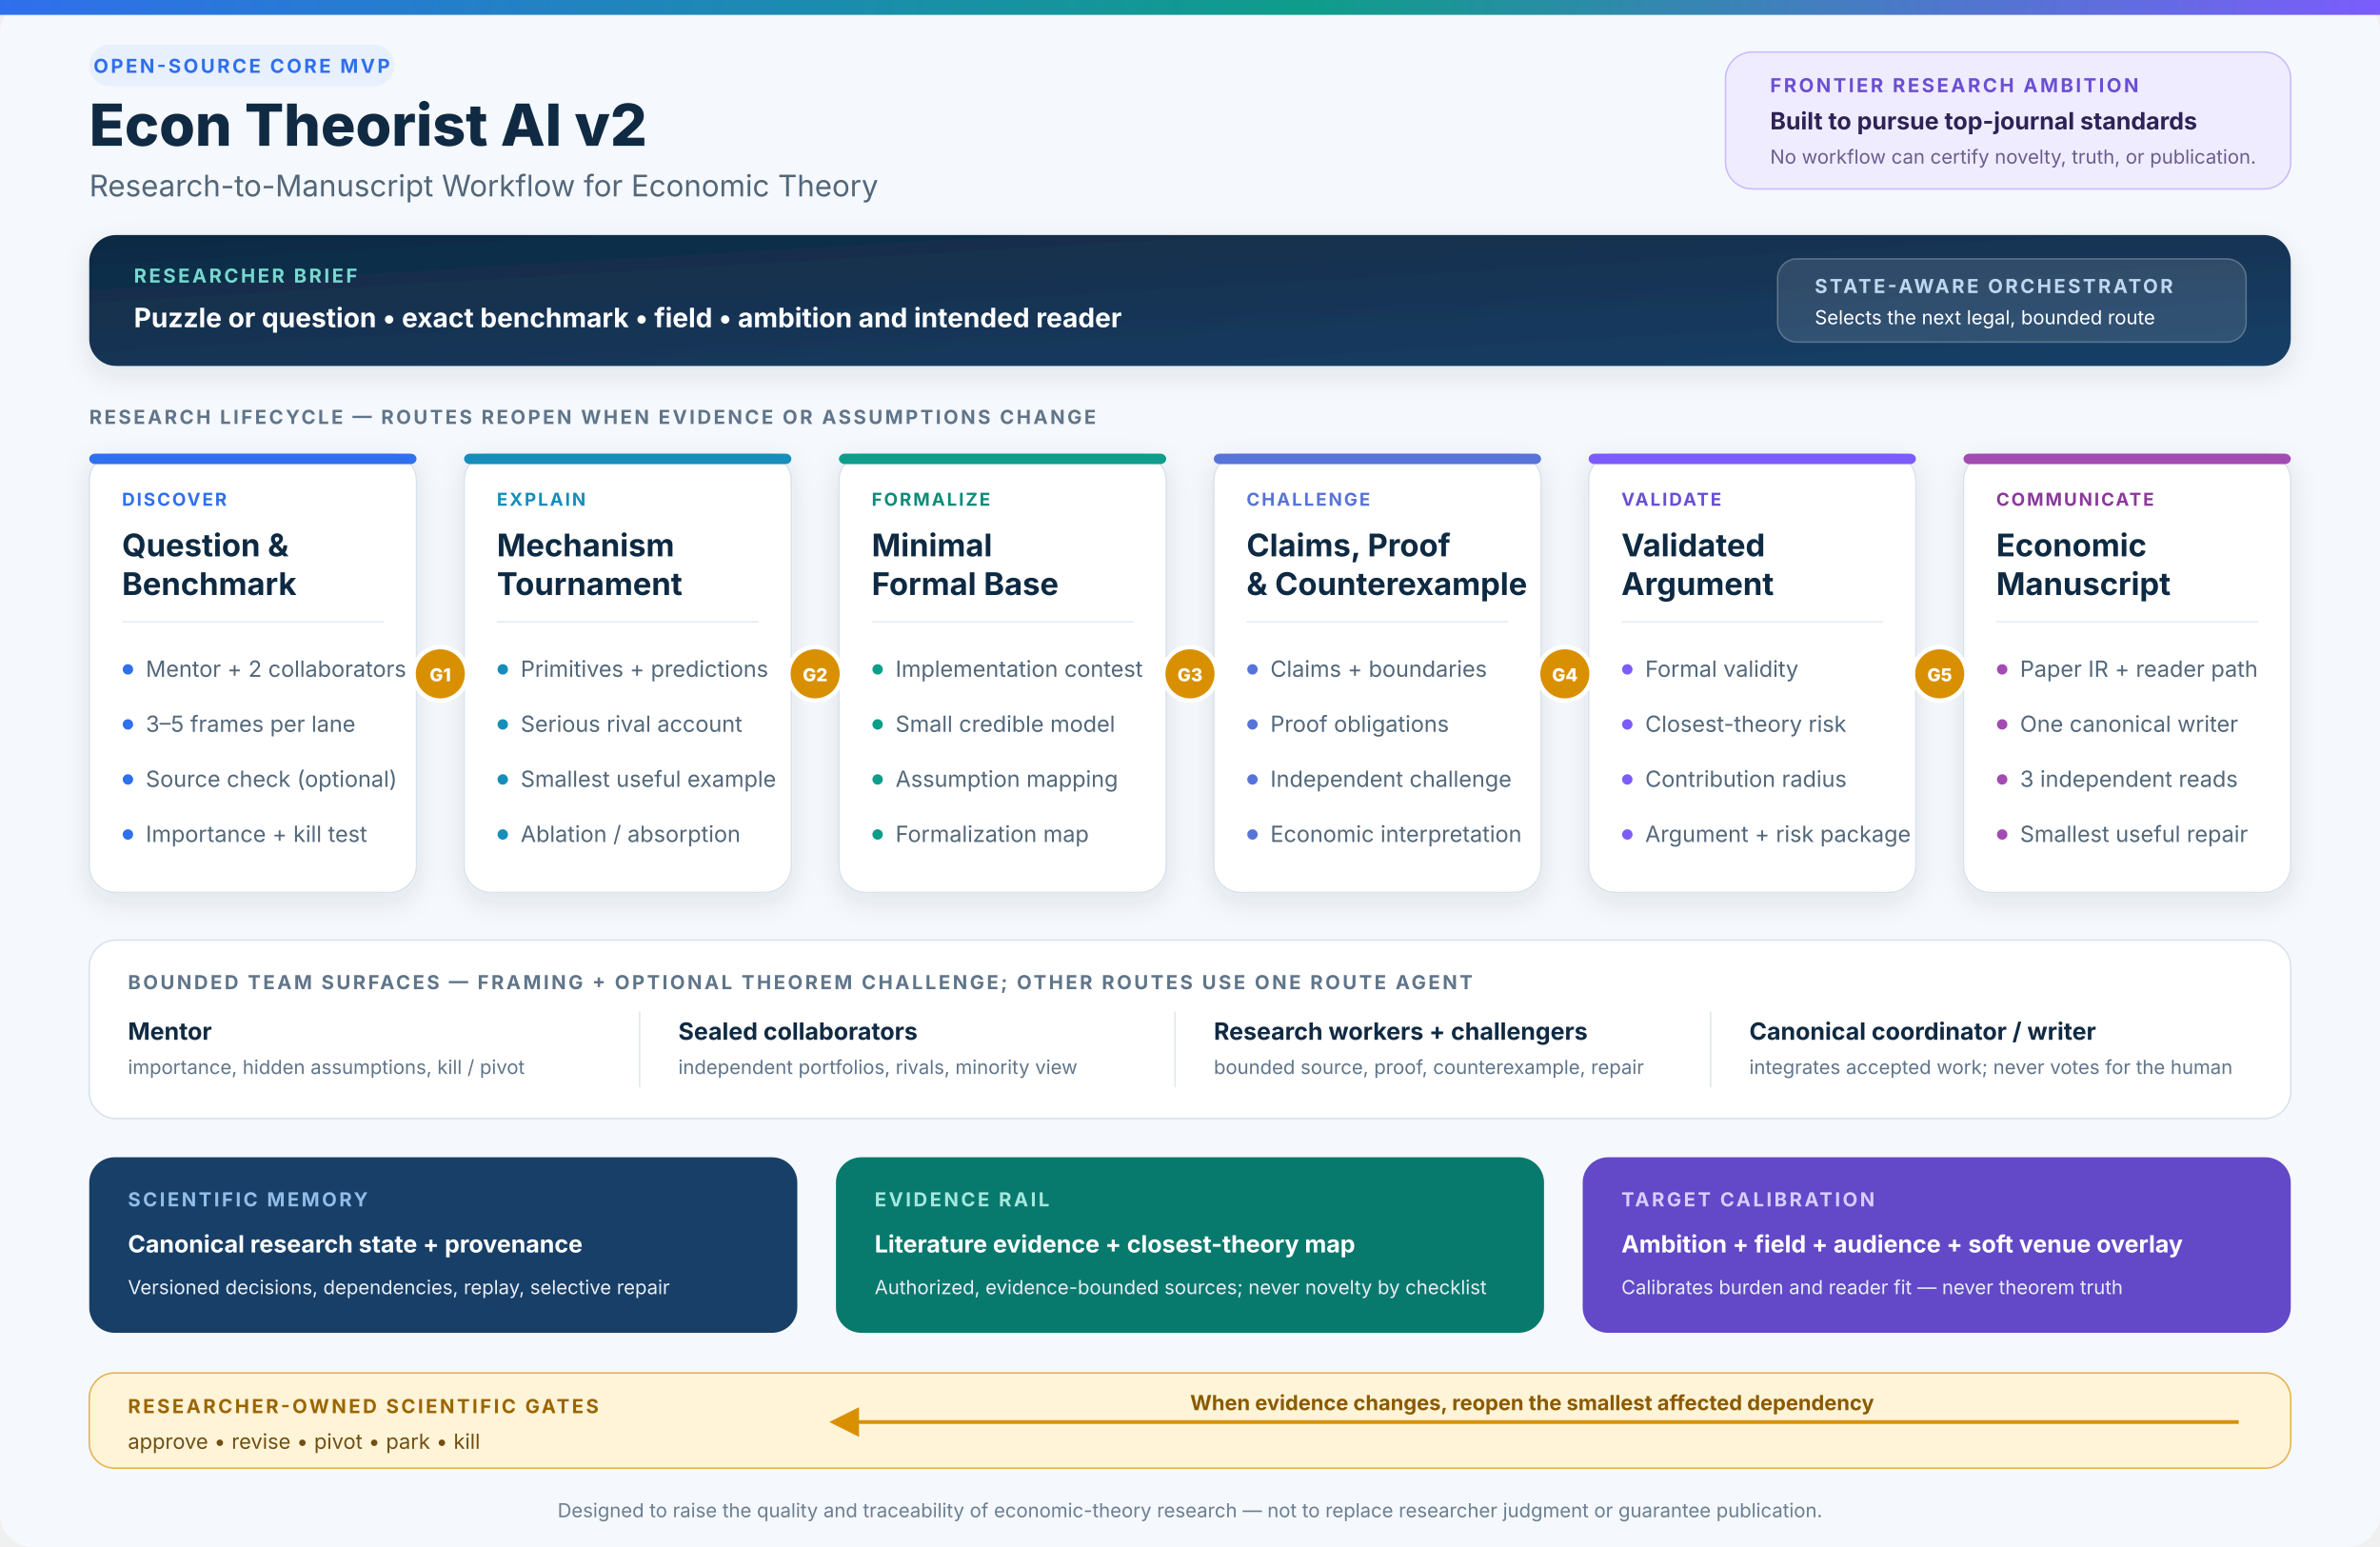
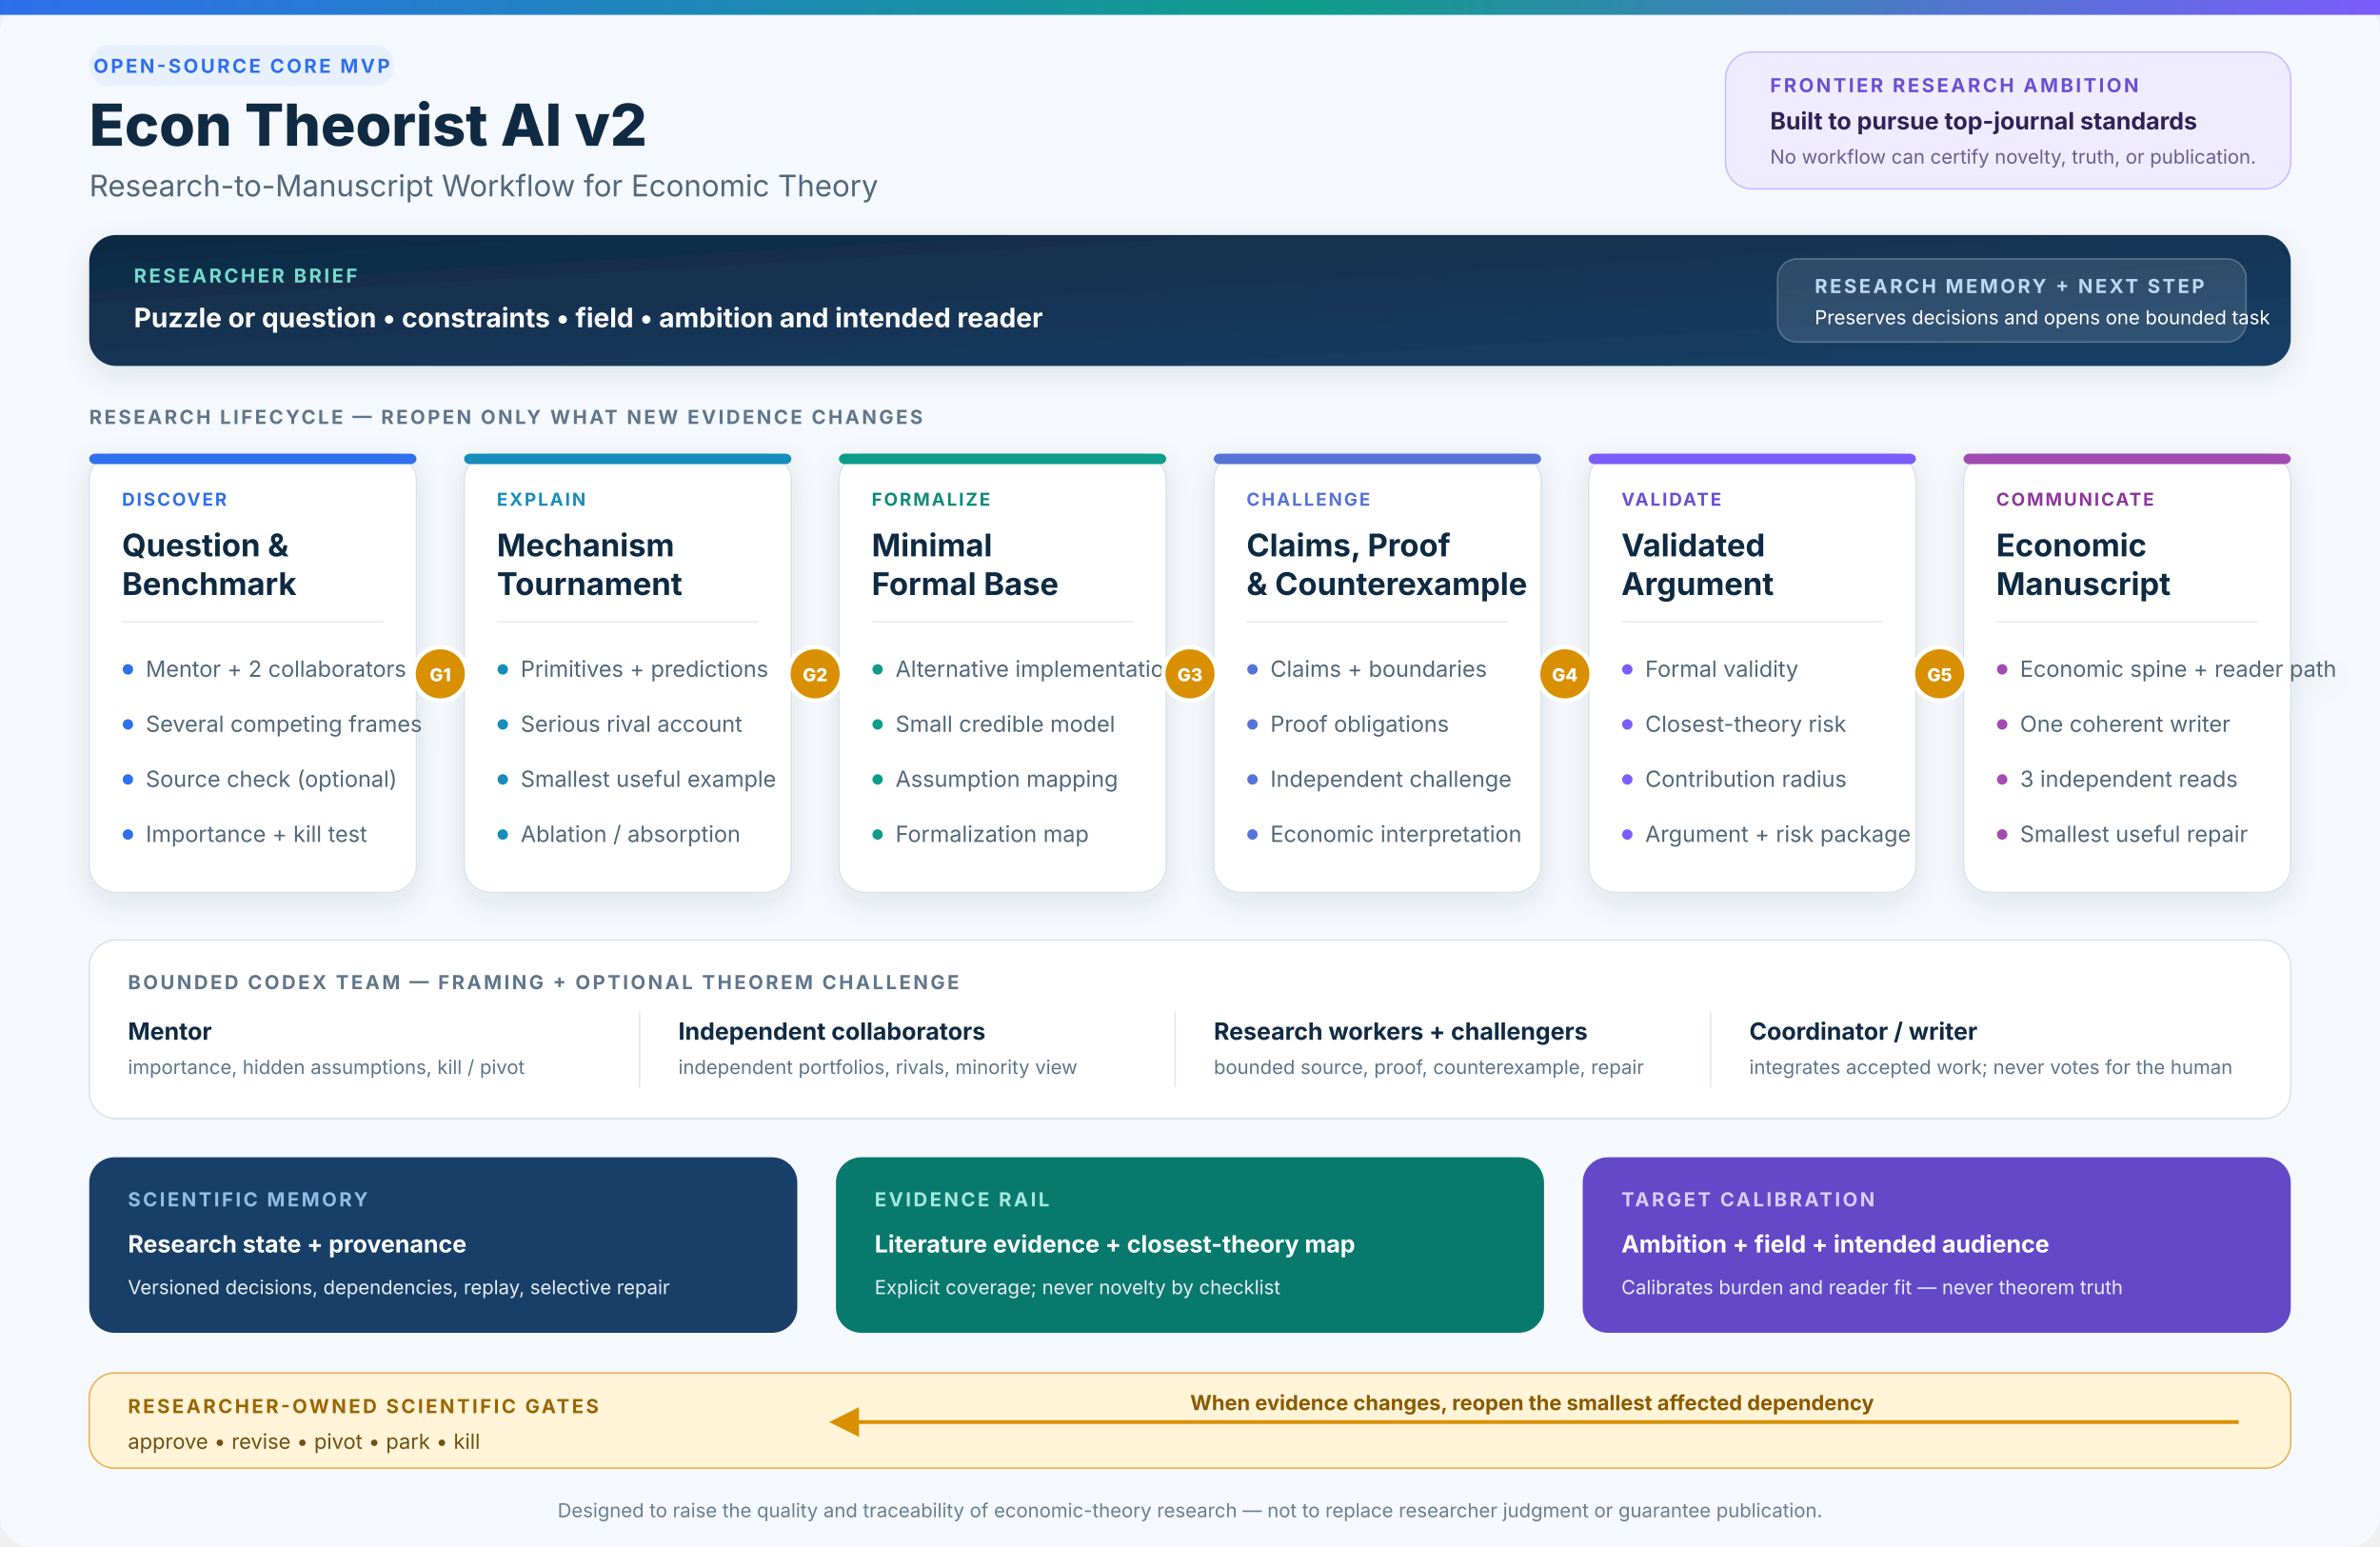
<svg xmlns="http://www.w3.org/2000/svg" width="1600" height="1040" viewBox="0 0 1600 1040" role="img" aria-labelledby="title desc">
  <defs>
    <linearGradient id="headerGradient" x1="0" y1="0" x2="1" y2="1">
      <stop offset="0" stop-color="#102A43" />
      <stop offset="1" stop-color="#173F67" />
    </linearGradient>
    <linearGradient id="accentGradient" x1="0" y1="0" x2="1" y2="0">
      <stop offset="0" stop-color="#2F6FED" />
      <stop offset="0.55" stop-color="#0F9D8A" />
      <stop offset="1" stop-color="#7C5CFC" />
    </linearGradient>
    <filter id="shadow" x="-20%" y="-20%" width="140%" height="150%">
      <feDropShadow dx="0" dy="6" stdDeviation="9" flood-color="#102A43" flood-opacity="0.10" />
    </filter>
    <marker id="arrow" markerWidth="8" markerHeight="8" refX="7" refY="4" orient="auto" markerUnits="strokeWidth">
      <path d="M0,0 L8,4 L0,8 Z" fill="#7890A8" />
    </marker>
    <marker id="arrowAmber" markerWidth="8" markerHeight="8" refX="7" refY="4" orient="auto" markerUnits="strokeWidth">
      <path d="M0,0 L8,4 L0,8 Z" fill="#D99000" />
    </marker>
    <style>
      text { font-family: Inter, "Segoe UI", Arial, sans-serif; }
      .eyebrow { font-size: 13px; font-weight: 700; letter-spacing: 1.6px; }
      .stageLabel { font-size: 12px; font-weight: 700; letter-spacing: 1.25px; }
      .stageTitle { font-size: 21px; font-weight: 750; fill: #102A43; }
      .item { font-size: 15px; fill: #52677A; }
      .roleTitle { font-size: 16px; font-weight: 700; fill: #102A43; }
      .roleBody { font-size: 13px; fill: #60758A; }
      .railTitle { font-size: 16px; font-weight: 700; fill: #FFFFFF; }
      .railBody { font-size: 13px; fill: #E7EEF6; }
    </style>
  </defs>
  <rect width="1600" height="1040" rx="22" fill="#F5F8FC" />
  <rect x="0" y="0" width="1600" height="10" fill="url(#accentGradient)" />
  <g>
    <rect x="60" y="30" width="205" height="28" rx="14" fill="#E8F0FE" />
    <text x="162.5" y="49" text-anchor="middle" class="eyebrow" fill="#2F6FED">OPEN-SOURCE CORE MVP</text>
    <text x="60" y="98" font-size="39" font-weight="780" fill="#102A43">Econ Theorist AI v2</text>
    <text x="60" y="132" font-size="20" fill="#52677A">Research-to-Manuscript Workflow for Economic Theory</text>
    <rect x="1160" y="35" width="380" height="92" rx="18" fill="#F0ECFF" stroke="#C8BAFF" />
    <text x="1190" y="62" class="eyebrow" fill="#6B4FD3">FRONTIER RESEARCH AMBITION</text>
    <text x="1190" y="87" font-size="16" font-weight="700" fill="#2D2356">Built to pursue top-journal standards</text>
    <text x="1190" y="110" font-size="13" fill="#695E8E">No workflow can certify novelty, truth, or publication.</text>
  </g>
  <g>
    <rect x="60" y="158" width="1480" height="88" rx="18" fill="url(#headerGradient)" filter="url(#shadow)" />
    <text x="90" y="190" class="eyebrow" fill="#77D8CD">RESEARCHER BRIEF</text>
-     <text x="90" y="220" font-size="18" font-weight="650" fill="#FFFFFF">Puzzle or question  •  exact benchmark  •  field  •  ambition and intended reader</text>
+     <text x="90" y="220" font-size="18" font-weight="650" fill="#FFFFFF">Puzzle or question  •  constraints  •  field  •  ambition and intended reader</text>
    <rect x="1195" y="174" width="315" height="56" rx="13" fill="#FFFFFF" fill-opacity="0.11" stroke="#FFFFFF" stroke-opacity="0.25" />
-     <text x="1220" y="197" class="eyebrow" fill="#BFD8F1">STATE-AWARE ORCHESTRATOR</text>
-     <text x="1220" y="218" font-size="13" fill="#FFFFFF">Selects the next legal, bounded route</text>
-   </g>
-   <text x="60" y="285" class="eyebrow" fill="#60758A">RESEARCH LIFECYCLE — ROUTES REOPEN WHEN EVIDENCE OR ASSUMPTIONS CHANGE</text>
+     <text x="1220" y="197" class="eyebrow" fill="#BFD8F1">RESEARCH MEMORY + NEXT STEP</text>
+     <text x="1220" y="218" font-size="13" fill="#FFFFFF">Preserves decisions and opens one bounded task</text>
+   </g>
+   <text x="60" y="285" class="eyebrow" fill="#60758A">RESEARCH LIFECYCLE — REOPEN ONLY WHAT NEW EVIDENCE CHANGES</text>
  <g stroke="#7890A8" stroke-width="2.5" marker-end="url(#arrow)">
    <path d="M280 453 H312" />
    <path d="M532 453 H564" />
    <path d="M784 453 H816" />
    <path d="M1036 453 H1068" />
    <path d="M1288 453 H1320" />
  </g>
  <g filter="url(#shadow)">
    <g>
      <rect x="60" y="305" width="220" height="295" rx="18" fill="#FFFFFF" stroke="#D8E2EC" />
      <rect x="60" y="305" width="220" height="7" rx="4" fill="#2F6FED" />
      <text x="82" y="340" class="stageLabel" fill="#2F6FED">DISCOVER</text>
      <text x="82" y="374" class="stageTitle">Question &amp;</text>
      <text x="82" y="400" class="stageTitle">Benchmark</text>
      <line x1="82" y1="418" x2="258" y2="418" stroke="#E4EAF1" />
      <circle cx="86" cy="450" r="3.5" fill="#2F6FED" />
      <text x="98" y="455" class="item">Mentor + 2 collaborators</text>
      <circle cx="86" cy="487" r="3.5" fill="#2F6FED" />
-       <text x="98" y="492" class="item">3–5 frames per lane</text>
+       <text x="98" y="492" class="item">Several competing frames</text>
      <circle cx="86" cy="524" r="3.5" fill="#2F6FED" />
      <text x="98" y="529" class="item">Source check (optional)</text>
      <circle cx="86" cy="561" r="3.5" fill="#2F6FED" />
      <text x="98" y="566" class="item">Importance + kill test</text>
    </g>
    <g>
      <rect x="312" y="305" width="220" height="295" rx="18" fill="#FFFFFF" stroke="#D8E2EC" />
      <rect x="312" y="305" width="220" height="7" rx="4" fill="#158DBB" />
      <text x="334" y="340" class="stageLabel" fill="#158DBB">EXPLAIN</text>
      <text x="334" y="374" class="stageTitle">Mechanism</text>
      <text x="334" y="400" class="stageTitle">Tournament</text>
      <line x1="334" y1="418" x2="510" y2="418" stroke="#E4EAF1" />
      <circle cx="338" cy="450" r="3.5" fill="#158DBB" />
      <text x="350" y="455" class="item">Primitives + predictions</text>
      <circle cx="338" cy="487" r="3.5" fill="#158DBB" />
      <text x="350" y="492" class="item">Serious rival account</text>
      <circle cx="338" cy="524" r="3.5" fill="#158DBB" />
      <text x="350" y="529" class="item">Smallest useful example</text>
      <circle cx="338" cy="561" r="3.5" fill="#158DBB" />
      <text x="350" y="566" class="item">Ablation / absorption</text>
    </g>
    <g>
      <rect x="564" y="305" width="220" height="295" rx="18" fill="#FFFFFF" stroke="#D8E2EC" />
      <rect x="564" y="305" width="220" height="7" rx="4" fill="#0F9D8A" />
      <text x="586" y="340" class="stageLabel" fill="#0F8B7A">FORMALIZE</text>
      <text x="586" y="374" class="stageTitle">Minimal</text>
      <text x="586" y="400" class="stageTitle">Formal Base</text>
      <line x1="586" y1="418" x2="762" y2="418" stroke="#E4EAF1" />
      <circle cx="590" cy="450" r="3.5" fill="#0F9D8A" />
-       <text x="602" y="455" class="item">Implementation contest</text>
+       <text x="602" y="455" class="item">Alternative implementations</text>
      <circle cx="590" cy="487" r="3.5" fill="#0F9D8A" />
      <text x="602" y="492" class="item">Small credible model</text>
      <circle cx="590" cy="524" r="3.5" fill="#0F9D8A" />
      <text x="602" y="529" class="item">Assumption mapping</text>
      <circle cx="590" cy="561" r="3.5" fill="#0F9D8A" />
      <text x="602" y="566" class="item">Formalization map</text>
    </g>
    <g>
      <rect x="816" y="305" width="220" height="295" rx="18" fill="#FFFFFF" stroke="#D8E2EC" />
      <rect x="816" y="305" width="220" height="7" rx="4" fill="#5873D8" />
      <text x="838" y="340" class="stageLabel" fill="#5873D8">CHALLENGE</text>
      <text x="838" y="374" class="stageTitle">Claims, Proof</text>
      <text x="838" y="400" class="stageTitle">&amp; Counterexample</text>
      <line x1="838" y1="418" x2="1014" y2="418" stroke="#E4EAF1" />
      <circle cx="842" cy="450" r="3.5" fill="#5873D8" />
      <text x="854" y="455" class="item">Claims + boundaries</text>
      <circle cx="842" cy="487" r="3.5" fill="#5873D8" />
      <text x="854" y="492" class="item">Proof obligations</text>
      <circle cx="842" cy="524" r="3.5" fill="#5873D8" />
      <text x="854" y="529" class="item">Independent challenge</text>
      <circle cx="842" cy="561" r="3.5" fill="#5873D8" />
      <text x="854" y="566" class="item">Economic interpretation</text>
    </g>
    <g>
      <rect x="1068" y="305" width="220" height="295" rx="18" fill="#FFFFFF" stroke="#D8E2EC" />
      <rect x="1068" y="305" width="220" height="7" rx="4" fill="#7C5CFC" />
      <text x="1090" y="340" class="stageLabel" fill="#6B4FD3">VALIDATE</text>
      <text x="1090" y="374" class="stageTitle">Validated</text>
      <text x="1090" y="400" class="stageTitle">Argument</text>
      <line x1="1090" y1="418" x2="1266" y2="418" stroke="#E4EAF1" />
      <circle cx="1094" cy="450" r="3.5" fill="#7C5CFC" />
      <text x="1106" y="455" class="item">Formal validity</text>
      <circle cx="1094" cy="487" r="3.5" fill="#7C5CFC" />
      <text x="1106" y="492" class="item">Closest-theory risk</text>
      <circle cx="1094" cy="524" r="3.5" fill="#7C5CFC" />
      <text x="1106" y="529" class="item">Contribution radius</text>
      <circle cx="1094" cy="561" r="3.5" fill="#7C5CFC" />
      <text x="1106" y="566" class="item">Argument + risk package</text>
    </g>
    <g>
      <rect x="1320" y="305" width="220" height="295" rx="18" fill="#FFFFFF" stroke="#D8E2EC" />
      <rect x="1320" y="305" width="220" height="7" rx="4" fill="#A24CB2" />
      <text x="1342" y="340" class="stageLabel" fill="#8C399C">COMMUNICATE</text>
      <text x="1342" y="374" class="stageTitle">Economic</text>
      <text x="1342" y="400" class="stageTitle">Manuscript</text>
      <line x1="1342" y1="418" x2="1518" y2="418" stroke="#E4EAF1" />
      <circle cx="1346" cy="450" r="3.5" fill="#A24CB2" />
-       <text x="1358" y="455" class="item">Paper IR + reader path</text>
+       <text x="1358" y="455" class="item">Economic spine + reader path</text>
      <circle cx="1346" cy="487" r="3.5" fill="#A24CB2" />
-       <text x="1358" y="492" class="item">One canonical writer</text>
+       <text x="1358" y="492" class="item">One coherent writer</text>
      <circle cx="1346" cy="524" r="3.5" fill="#A24CB2" />
      <text x="1358" y="529" class="item">3 independent reads</text>
      <circle cx="1346" cy="561" r="3.5" fill="#A24CB2" />
      <text x="1358" y="566" class="item">Smallest useful repair</text>
    </g>
  </g>
  <g>
    <g>
      <circle cx="296" cy="453" r="18" fill="#D99000" stroke="#FFFFFF" stroke-width="3" />
      <text x="296" y="458" text-anchor="middle" font-size="12" font-weight="800" fill="#FFFFFF">G1</text>
    </g>
    <g>
      <circle cx="548" cy="453" r="18" fill="#D99000" stroke="#FFFFFF" stroke-width="3" />
      <text x="548" y="458" text-anchor="middle" font-size="12" font-weight="800" fill="#FFFFFF">G2</text>
    </g>
    <g>
      <circle cx="800" cy="453" r="18" fill="#D99000" stroke="#FFFFFF" stroke-width="3" />
      <text x="800" y="458" text-anchor="middle" font-size="12" font-weight="800" fill="#FFFFFF">G3</text>
    </g>
    <g>
      <circle cx="1052" cy="453" r="18" fill="#D99000" stroke="#FFFFFF" stroke-width="3" />
      <text x="1052" y="458" text-anchor="middle" font-size="12" font-weight="800" fill="#FFFFFF">G4</text>
    </g>
    <g>
      <circle cx="1304" cy="453" r="18" fill="#D99000" stroke="#FFFFFF" stroke-width="3" />
      <text x="1304" y="458" text-anchor="middle" font-size="12" font-weight="800" fill="#FFFFFF">G5</text>
    </g>
  </g>
  <g>
    <rect x="60" y="632" width="1480" height="120" rx="18" fill="#FFFFFF" stroke="#D8E2EC" />
-     <text x="86" y="665" class="eyebrow" fill="#60758A">BOUNDED TEAM SURFACES — FRAMING + OPTIONAL THEOREM CHALLENGE; OTHER ROUTES USE ONE ROUTE AGENT</text>
+     <text x="86" y="665" class="eyebrow" fill="#60758A">BOUNDED CODEX TEAM — FRAMING + OPTIONAL THEOREM CHALLENGE</text>
    <line x1="430" y1="680" x2="430" y2="731" stroke="#DFE7EF" />
    <line x1="790" y1="680" x2="790" y2="731" stroke="#DFE7EF" />
    <line x1="1150" y1="680" x2="1150" y2="731" stroke="#DFE7EF" />
    <text x="86" y="699" class="roleTitle">Mentor</text>
    <text x="86" y="722" class="roleBody">importance, hidden assumptions, kill / pivot</text>
-     <text x="456" y="699" class="roleTitle">Sealed collaborators</text>
+     <text x="456" y="699" class="roleTitle">Independent collaborators</text>
    <text x="456" y="722" class="roleBody">independent portfolios, rivals, minority view</text>
    <text x="816" y="699" class="roleTitle">Research workers + challengers</text>
    <text x="816" y="722" class="roleBody">bounded source, proof, counterexample, repair</text>
-     <text x="1176" y="699" class="roleTitle">Canonical coordinator / writer</text>
+     <text x="1176" y="699" class="roleTitle">Coordinator / writer</text>
    <text x="1176" y="722" class="roleBody">integrates accepted work; never votes for the human</text>
  </g>
  <g>
    <rect x="60" y="778" width="476" height="118" rx="17" fill="#173F67" />
    <text x="86" y="811" class="eyebrow" fill="#92BDE8">SCIENTIFIC MEMORY</text>
-     <text x="86" y="842" class="railTitle">Canonical research state + provenance</text>
+     <text x="86" y="842" class="railTitle">Research state + provenance</text>
    <text x="86" y="870" class="railBody">Versioned decisions, dependencies, replay, selective repair</text>
    <rect x="562" y="778" width="476" height="118" rx="17" fill="#08796D" />
    <text x="588" y="811" class="eyebrow" fill="#A5E8DF">EVIDENCE RAIL</text>
    <text x="588" y="842" class="railTitle">Literature evidence + closest-theory map</text>
-     <text x="588" y="870" class="railBody">Authorized, evidence-bounded sources; never novelty by checklist</text>
+     <text x="588" y="870" class="railBody">Explicit coverage; never novelty by checklist</text>
    <rect x="1064" y="778" width="476" height="118" rx="17" fill="#6348C8" />
    <text x="1090" y="811" class="eyebrow" fill="#D7CEFF">TARGET CALIBRATION</text>
-     <text x="1090" y="842" class="railTitle">Ambition + field + audience + soft venue overlay</text>
+     <text x="1090" y="842" class="railTitle">Ambition + field + intended audience</text>
    <text x="1090" y="870" class="railBody">Calibrates burden and reader fit — never theorem truth</text>
  </g>
  <g>
    <rect x="60" y="923" width="1480" height="64" rx="17" fill="#FFF4D8" stroke="#E4B24F" />
    <text x="86" y="950" class="eyebrow" fill="#9A6500">RESEARCHER-OWNED SCIENTIFIC GATES</text>
    <text x="86" y="974" font-size="14" fill="#704F12">approve  •  revise  •  pivot  •  park  •  kill</text>
    <path d="M1505 956 H560" stroke="#D99000" stroke-width="2.5" marker-end="url(#arrowAmber)" />
    <text x="1030" y="948" text-anchor="middle" font-size="14" font-weight="650" fill="#8A5A00">When evidence changes, reopen the smallest affected dependency</text>
  </g>
  <text x="800" y="1020" text-anchor="middle" font-size="13" fill="#6B7E91">Designed to raise the quality and traceability of economic-theory research — not to replace researcher judgment or guarantee publication.</text>
</svg>
